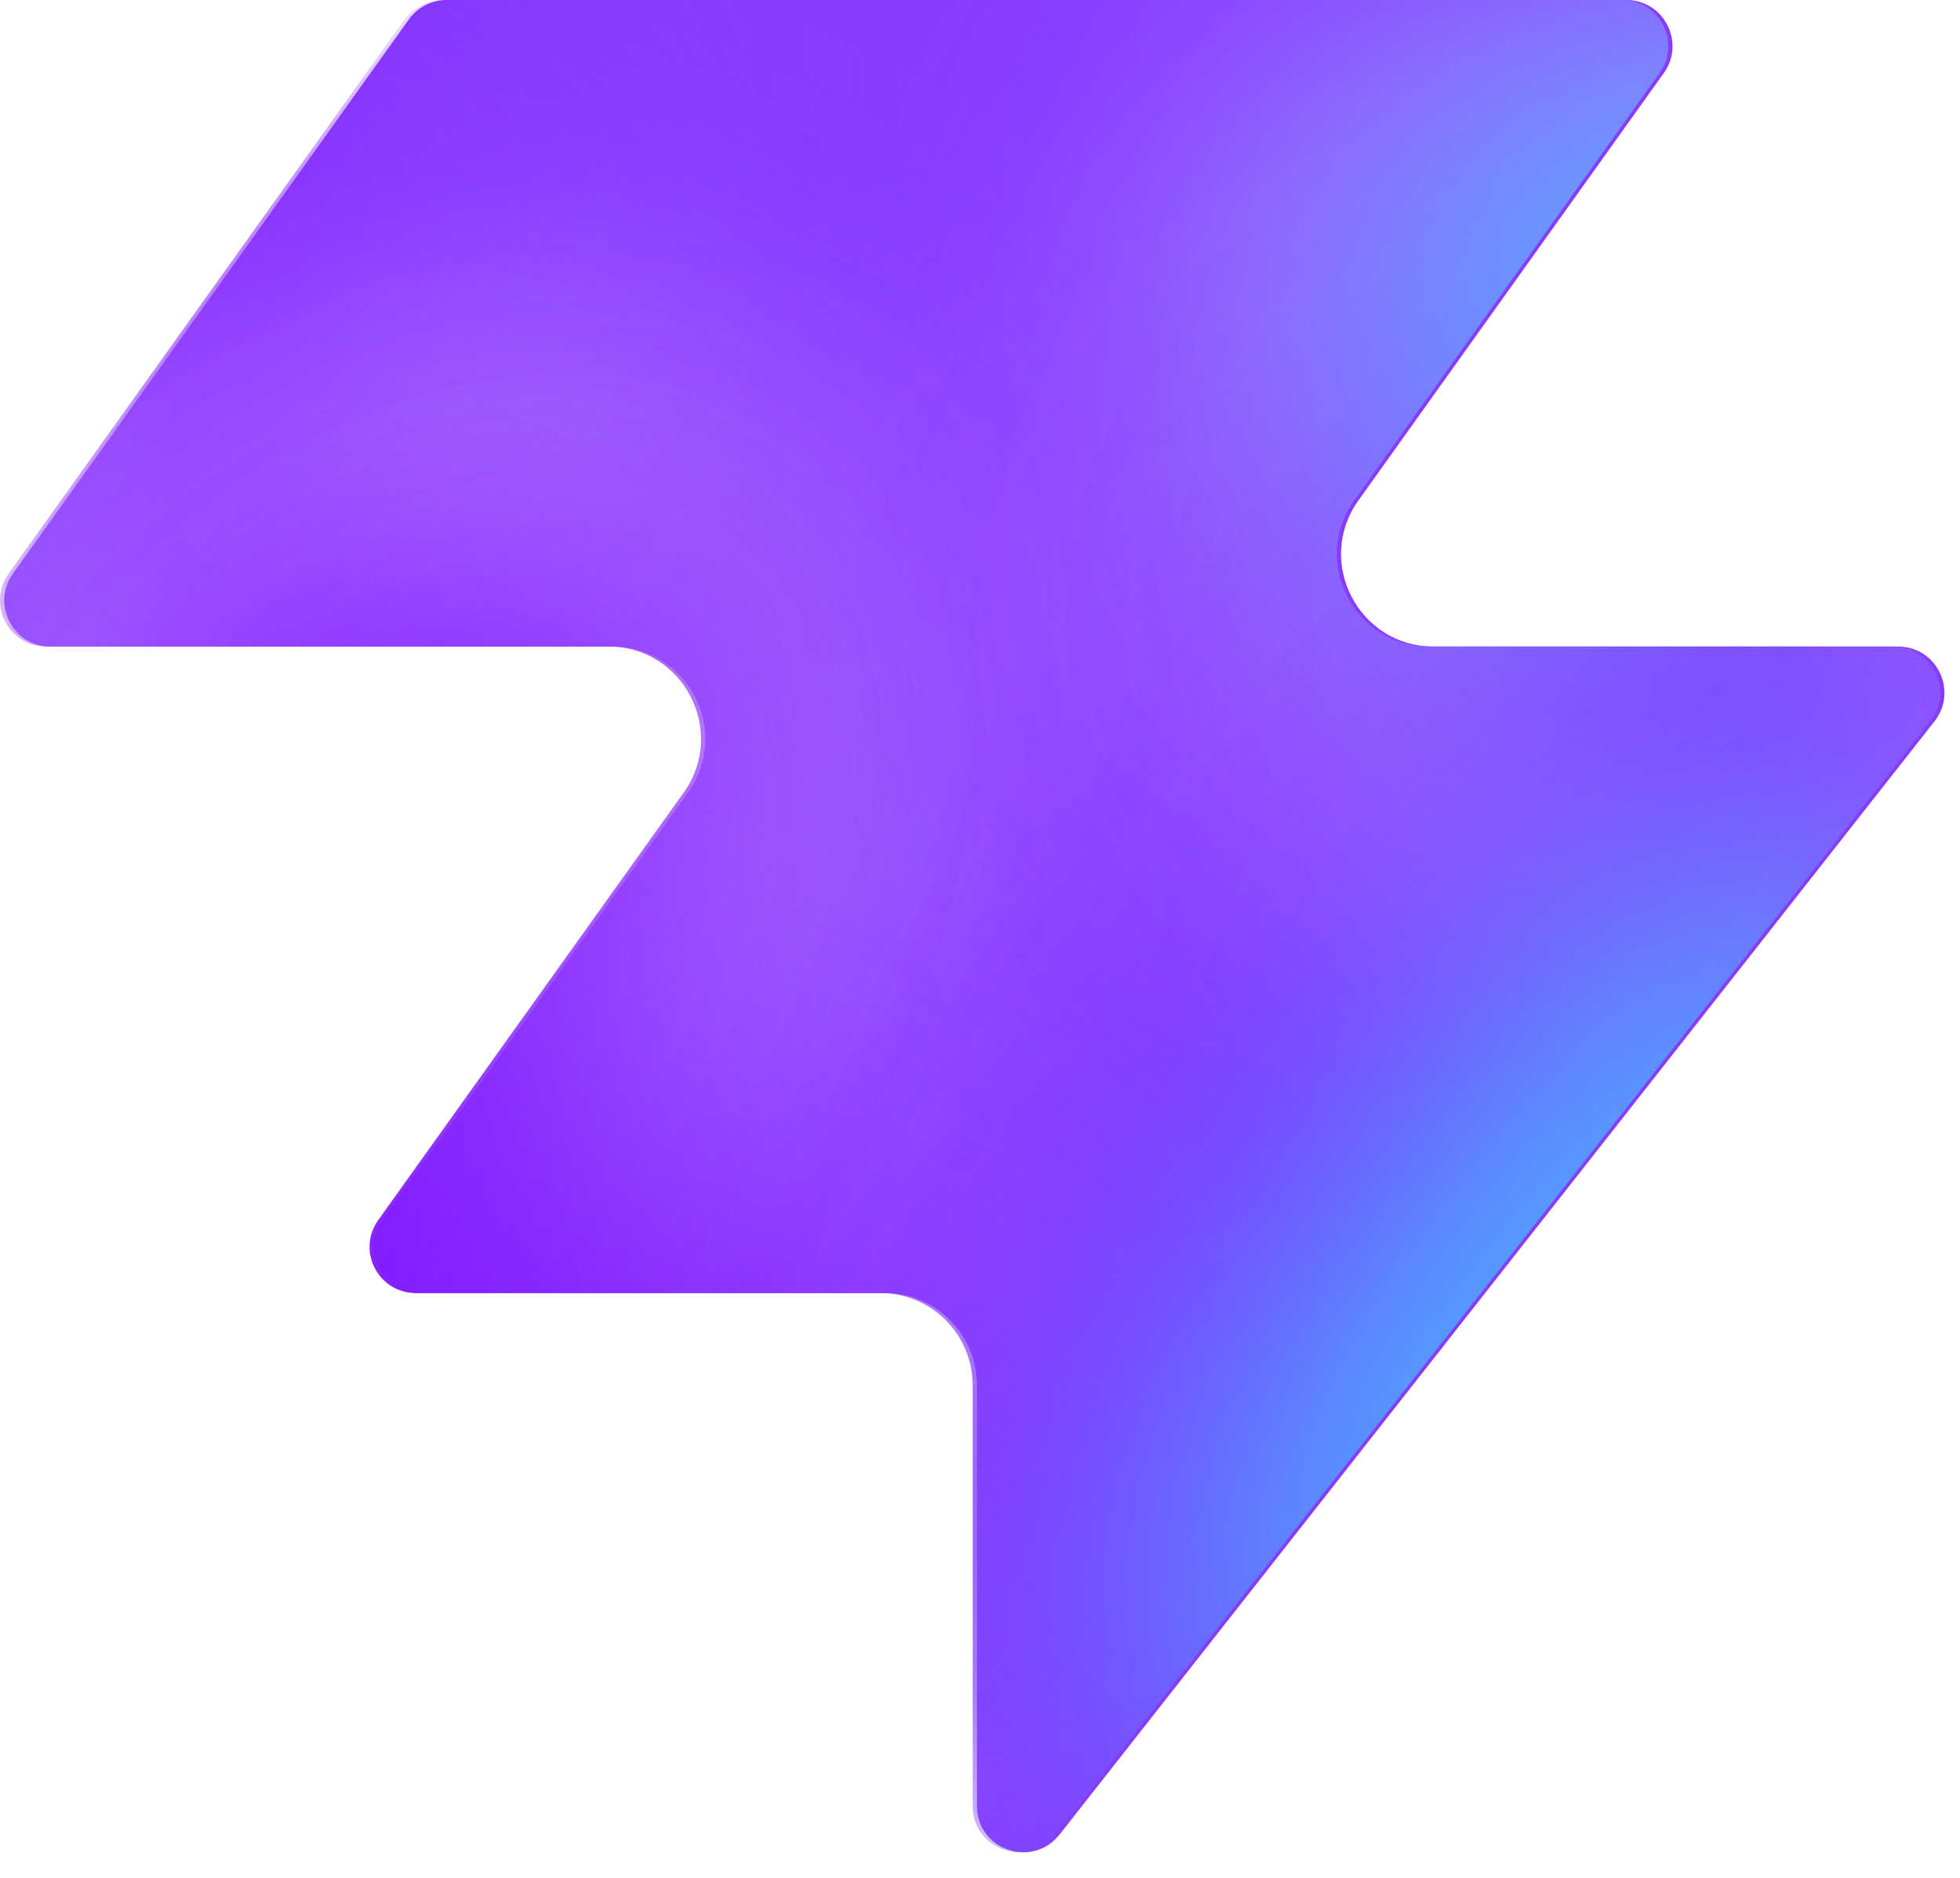
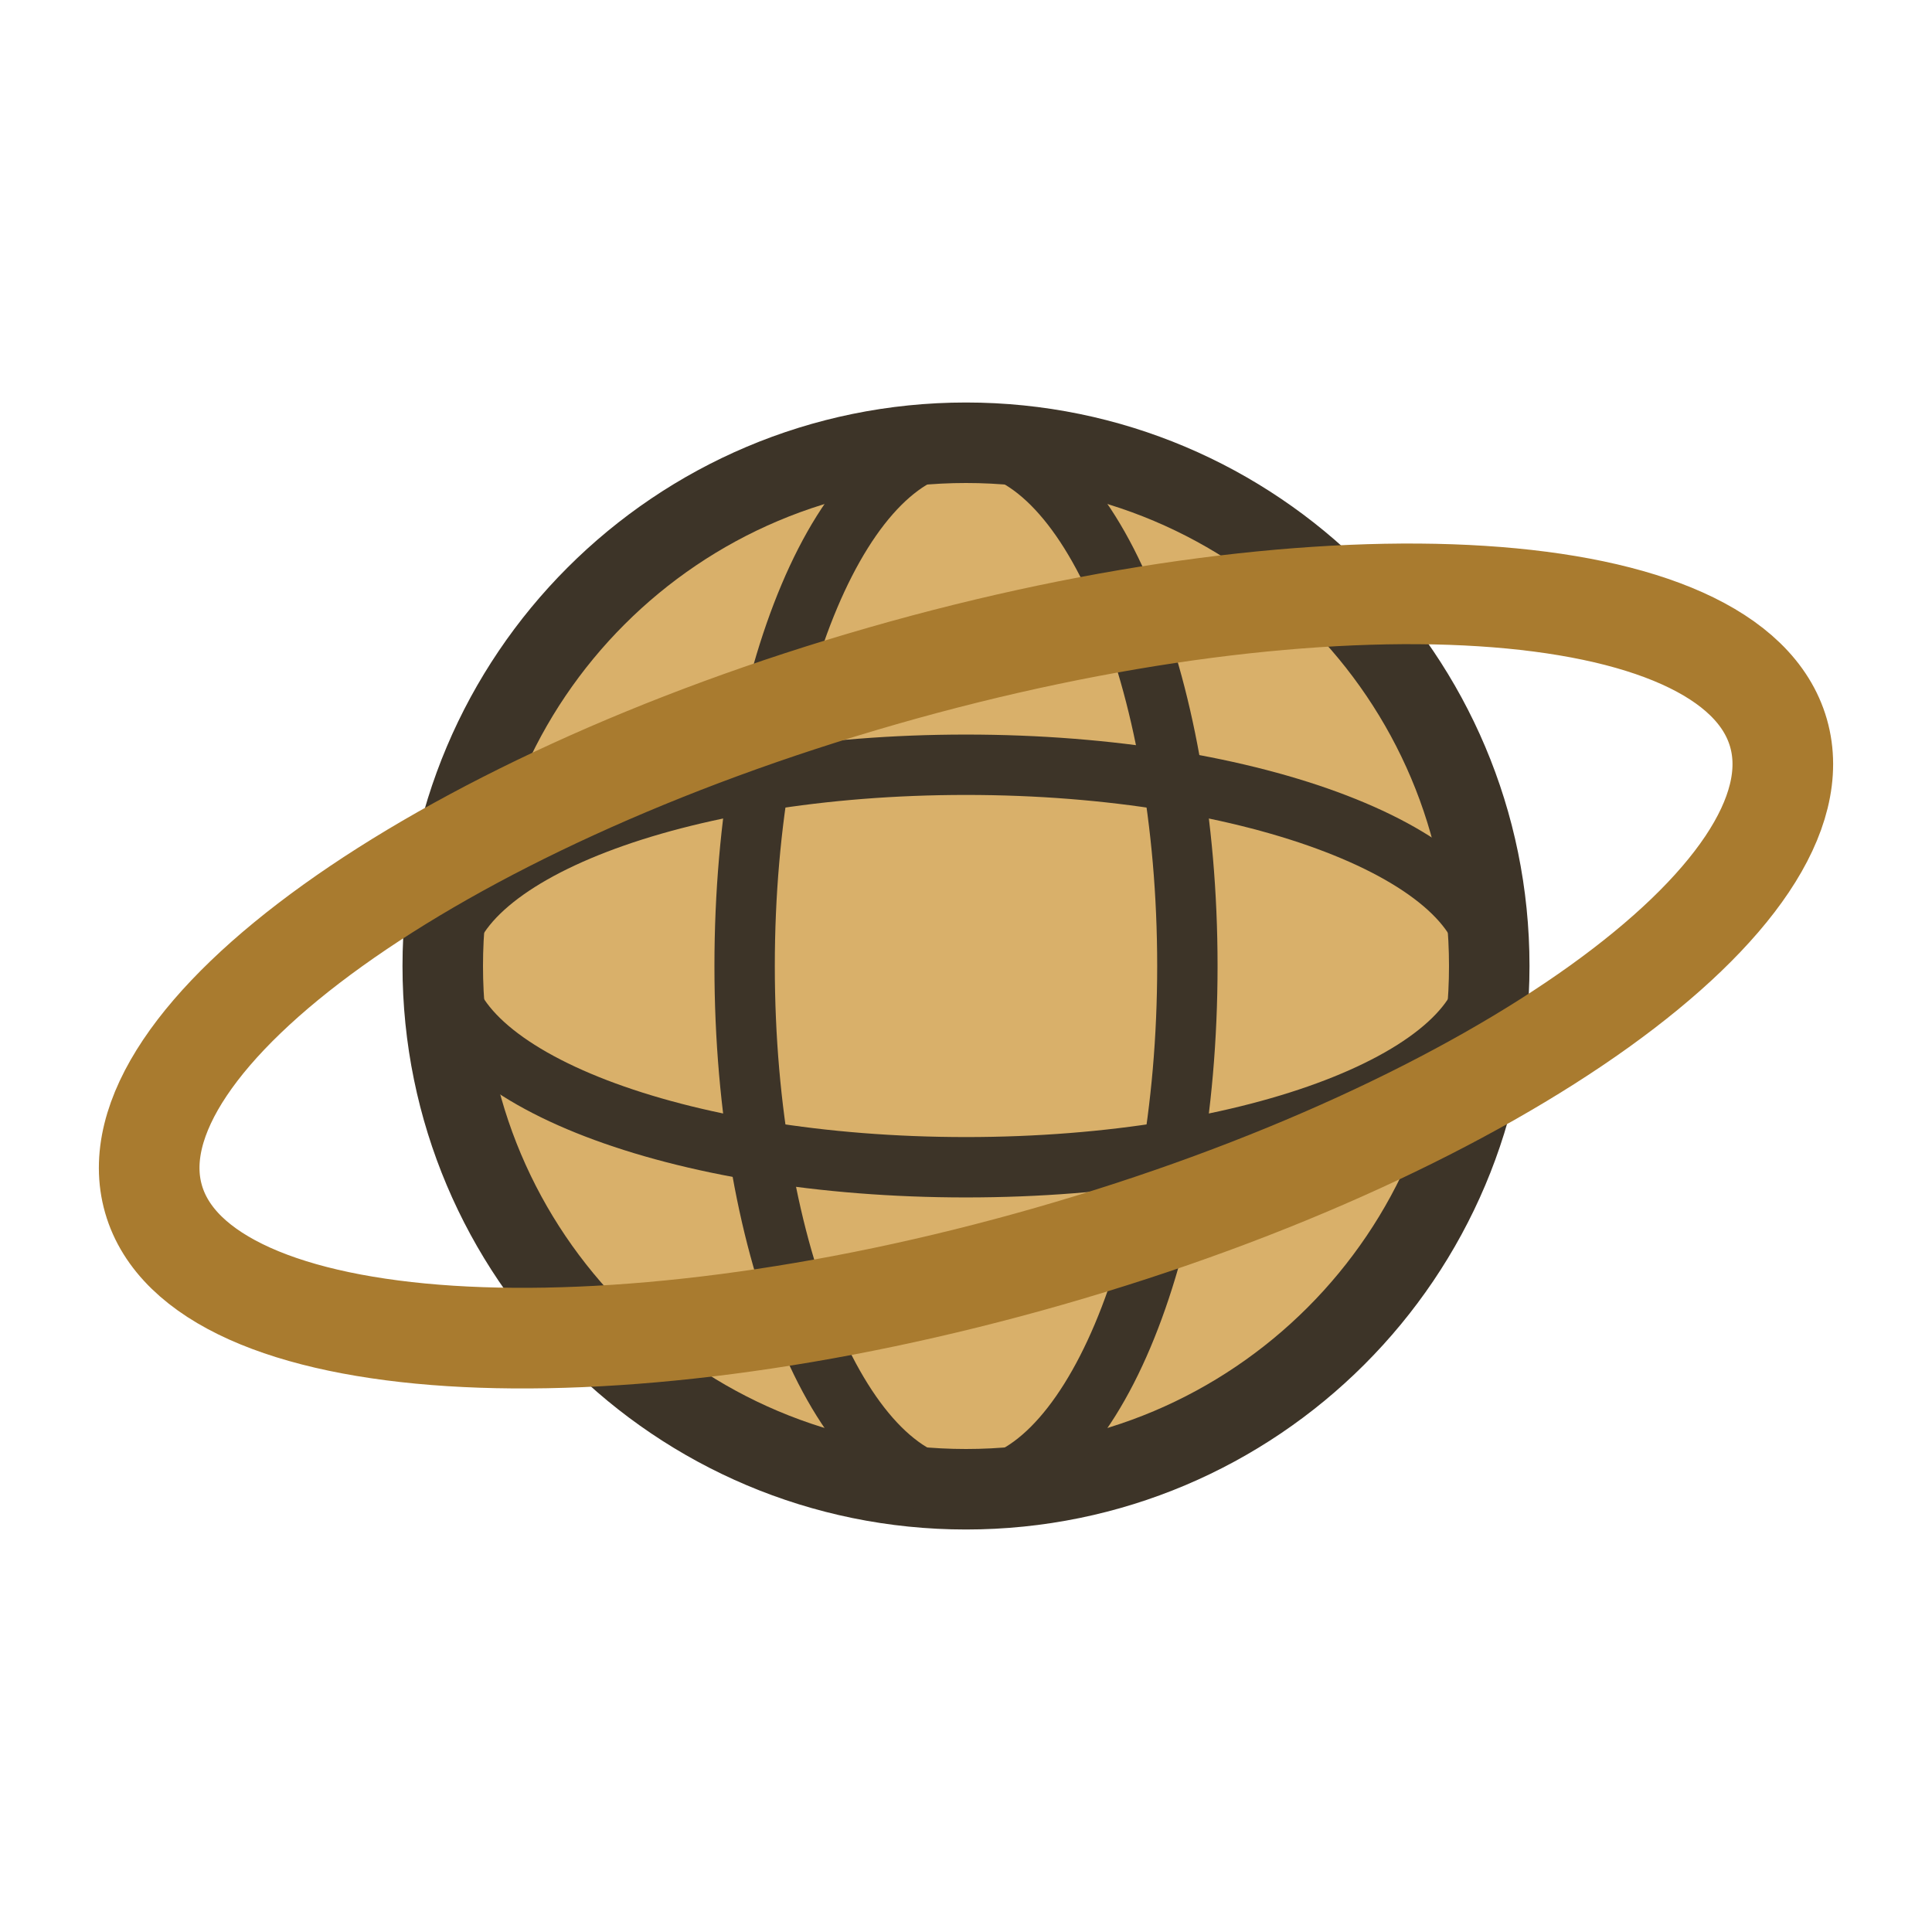
- <svg xmlns="http://www.w3.org/2000/svg" width="48" height="46" fill="none" viewBox="0 0 48 46">
-   <path fill="#863bff" d="M25.946 44.938c-.664.845-2.021.375-2.021-.698V33.937a2.26 2.26 0 0 0-2.262-2.262H10.287c-.92 0-1.456-1.04-.92-1.788l7.48-10.471c1.07-1.497 0-3.578-1.842-3.578H1.237c-.92 0-1.456-1.04-.92-1.788L10.013.474c.214-.297.556-.474.92-.474h28.894c.92 0 1.456 1.04.92 1.788l-7.48 10.471c-1.07 1.498 0 3.579 1.842 3.579h11.377c.943 0 1.473 1.088.89 1.83L25.947 44.94z" style="fill:#863bff;fill:color(display-p3 .525 .23 1);fill-opacity:1" />
-   <mask id="a" width="48" height="46" x="0" y="0" maskUnits="userSpaceOnUse" style="mask-type:alpha">
-     <path fill="#000" d="M25.842 44.938c-.664.844-2.021.375-2.021-.698V33.937a2.26 2.26 0 0 0-2.262-2.262H10.183c-.92 0-1.456-1.04-.92-1.788l7.48-10.471c1.07-1.498 0-3.579-1.842-3.579H1.133c-.92 0-1.456-1.04-.92-1.787L9.91.473c.214-.297.556-.474.92-.474h28.894c.92 0 1.456 1.04.92 1.788l-7.48 10.471c-1.07 1.498 0 3.578 1.842 3.578h11.377c.943 0 1.473 1.088.89 1.832L25.843 44.94z" style="fill:#000;fill-opacity:1" />
-   </mask>
-   <g mask="url(#a)">
-     <g filter="url(#b)">
-       <ellipse cx="5.508" cy="14.704" fill="#ede6ff" rx="5.508" ry="14.704" style="fill:#ede6ff;fill:color(display-p3 .927 .903 1);fill-opacity:1" transform="matrix(.00324 1 1 -.00324 -4.47 31.516)" />
-     </g>
-     <g filter="url(#c)">
-       <ellipse cx="10.399" cy="29.851" fill="#ede6ff" rx="10.399" ry="29.851" style="fill:#ede6ff;fill:color(display-p3 .927 .903 1);fill-opacity:1" transform="matrix(.00324 1 1 -.00324 -39.328 7.883)" />
-     </g>
-     <g filter="url(#d)">
-       <ellipse cx="5.508" cy="30.487" fill="#7e14ff" rx="5.508" ry="30.487" style="fill:#7e14ff;fill:color(display-p3 .492 .077 1);fill-opacity:1" transform="rotate(89.814 -25.913 -14.639)scale(1 -1)" />
-     </g>
-     <g filter="url(#e)">
-       <ellipse cx="5.508" cy="30.599" fill="#7e14ff" rx="5.508" ry="30.599" style="fill:#7e14ff;fill:color(display-p3 .492 .077 1);fill-opacity:1" transform="rotate(89.814 -32.644 -3.334)scale(1 -1)" />
-     </g>
-     <g filter="url(#f)">
-       <ellipse cx="5.508" cy="30.599" fill="#7e14ff" rx="5.508" ry="30.599" style="fill:#7e14ff;fill:color(display-p3 .492 .077 1);fill-opacity:1" transform="matrix(.00324 1 1 -.00324 -34.34 30.47)" />
-     </g>
-     <g filter="url(#g)">
-       <ellipse cx="14.072" cy="22.078" fill="#ede6ff" rx="14.072" ry="22.078" style="fill:#ede6ff;fill:color(display-p3 .927 .903 1);fill-opacity:1" transform="rotate(93.35 24.506 48.493)scale(-1 1)" />
-     </g>
-     <g filter="url(#h)">
-       <ellipse cx="3.47" cy="21.501" fill="#7e14ff" rx="3.47" ry="21.501" style="fill:#7e14ff;fill:color(display-p3 .492 .077 1);fill-opacity:1" transform="rotate(89.009 28.708 47.59)scale(-1 1)" />
-     </g>
-     <g filter="url(#i)">
-       <ellipse cx="3.47" cy="21.501" fill="#7e14ff" rx="3.47" ry="21.501" style="fill:#7e14ff;fill:color(display-p3 .492 .077 1);fill-opacity:1" transform="rotate(89.009 28.708 47.59)scale(-1 1)" />
-     </g>
-     <g filter="url(#j)">
-       <ellipse cx=".387" cy="8.972" fill="#7e14ff" rx="4.407" ry="29.108" style="fill:#7e14ff;fill:color(display-p3 .492 .077 1);fill-opacity:1" transform="rotate(39.51 .387 8.972)" />
-     </g>
-     <g filter="url(#k)">
-       <ellipse cx="47.523" cy="-6.092" fill="#7e14ff" rx="4.407" ry="29.108" style="fill:#7e14ff;fill:color(display-p3 .492 .077 1);fill-opacity:1" transform="rotate(37.892 47.523 -6.092)" />
-     </g>
-     <g filter="url(#l)">
-       <ellipse cx="41.412" cy="6.333" fill="#47bfff" rx="5.971" ry="9.665" style="fill:#47bfff;fill:color(display-p3 .28 .748 1);fill-opacity:1" transform="rotate(37.892 41.412 6.333)" />
-     </g>
-     <g filter="url(#m)">
-       <ellipse cx="-1.879" cy="38.332" fill="#7e14ff" rx="4.407" ry="29.108" style="fill:#7e14ff;fill:color(display-p3 .492 .077 1);fill-opacity:1" transform="rotate(37.892 -1.88 38.332)" />
-     </g>
-     <g filter="url(#n)">
-       <ellipse cx="-1.879" cy="38.332" fill="#7e14ff" rx="4.407" ry="29.108" style="fill:#7e14ff;fill:color(display-p3 .492 .077 1);fill-opacity:1" transform="rotate(37.892 -1.88 38.332)" />
-     </g>
-     <g filter="url(#o)">
-       <ellipse cx="35.651" cy="29.907" fill="#7e14ff" rx="4.407" ry="29.108" style="fill:#7e14ff;fill:color(display-p3 .492 .077 1);fill-opacity:1" transform="rotate(37.892 35.651 29.907)" />
-     </g>
-     <g filter="url(#p)">
-       <ellipse cx="38.418" cy="32.4" fill="#47bfff" rx="5.971" ry="15.297" style="fill:#47bfff;fill:color(display-p3 .28 .748 1);fill-opacity:1" transform="rotate(37.892 38.418 32.4)" />
-     </g>
-   </g>
-   <defs>
-     <filter id="b" width="60.045" height="41.654" x="-19.77" y="16.149" color-interpolation-filters="sRGB" filterUnits="userSpaceOnUse">
-       <feFlood flood-opacity="0" result="BackgroundImageFix" />
-       <feBlend in="SourceGraphic" in2="BackgroundImageFix" result="shape" />
-       <feGaussianBlur result="effect1_foregroundBlur_2002_17158" stdDeviation="7.659" />
-     </filter>
-     <filter id="c" width="90.34" height="51.437" x="-54.613" y="-7.533" color-interpolation-filters="sRGB" filterUnits="userSpaceOnUse">
-       <feFlood flood-opacity="0" result="BackgroundImageFix" />
-       <feBlend in="SourceGraphic" in2="BackgroundImageFix" result="shape" />
-       <feGaussianBlur result="effect1_foregroundBlur_2002_17158" stdDeviation="7.659" />
-     </filter>
-     <filter id="d" width="79.355" height="29.4" x="-49.64" y="2.03" color-interpolation-filters="sRGB" filterUnits="userSpaceOnUse">
-       <feFlood flood-opacity="0" result="BackgroundImageFix" />
-       <feBlend in="SourceGraphic" in2="BackgroundImageFix" result="shape" />
-       <feGaussianBlur result="effect1_foregroundBlur_2002_17158" stdDeviation="4.596" />
-     </filter>
-     <filter id="e" width="79.579" height="29.4" x="-45.045" y="20.029" color-interpolation-filters="sRGB" filterUnits="userSpaceOnUse">
-       <feFlood flood-opacity="0" result="BackgroundImageFix" />
-       <feBlend in="SourceGraphic" in2="BackgroundImageFix" result="shape" />
-       <feGaussianBlur result="effect1_foregroundBlur_2002_17158" stdDeviation="4.596" />
-     </filter>
-     <filter id="f" width="79.579" height="29.4" x="-43.513" y="21.178" color-interpolation-filters="sRGB" filterUnits="userSpaceOnUse">
-       <feFlood flood-opacity="0" result="BackgroundImageFix" />
-       <feBlend in="SourceGraphic" in2="BackgroundImageFix" result="shape" />
-       <feGaussianBlur result="effect1_foregroundBlur_2002_17158" stdDeviation="4.596" />
-     </filter>
-     <filter id="g" width="74.749" height="58.852" x="15.756" y="-17.901" color-interpolation-filters="sRGB" filterUnits="userSpaceOnUse">
-       <feFlood flood-opacity="0" result="BackgroundImageFix" />
-       <feBlend in="SourceGraphic" in2="BackgroundImageFix" result="shape" />
-       <feGaussianBlur result="effect1_foregroundBlur_2002_17158" stdDeviation="7.659" />
-     </filter>
-     <filter id="h" width="61.377" height="25.362" x="23.548" y="2.284" color-interpolation-filters="sRGB" filterUnits="userSpaceOnUse">
-       <feFlood flood-opacity="0" result="BackgroundImageFix" />
-       <feBlend in="SourceGraphic" in2="BackgroundImageFix" result="shape" />
-       <feGaussianBlur result="effect1_foregroundBlur_2002_17158" stdDeviation="4.596" />
-     </filter>
-     <filter id="i" width="61.377" height="25.362" x="23.548" y="2.284" color-interpolation-filters="sRGB" filterUnits="userSpaceOnUse">
-       <feFlood flood-opacity="0" result="BackgroundImageFix" />
-       <feBlend in="SourceGraphic" in2="BackgroundImageFix" result="shape" />
-       <feGaussianBlur result="effect1_foregroundBlur_2002_17158" stdDeviation="4.596" />
-     </filter>
-     <filter id="j" width="56.045" height="63.649" x="-27.636" y="-22.853" color-interpolation-filters="sRGB" filterUnits="userSpaceOnUse">
-       <feFlood flood-opacity="0" result="BackgroundImageFix" />
-       <feBlend in="SourceGraphic" in2="BackgroundImageFix" result="shape" />
-       <feGaussianBlur result="effect1_foregroundBlur_2002_17158" stdDeviation="4.596" />
-     </filter>
-     <filter id="k" width="54.814" height="64.646" x="20.116" y="-38.415" color-interpolation-filters="sRGB" filterUnits="userSpaceOnUse">
-       <feFlood flood-opacity="0" result="BackgroundImageFix" />
-       <feBlend in="SourceGraphic" in2="BackgroundImageFix" result="shape" />
-       <feGaussianBlur result="effect1_foregroundBlur_2002_17158" stdDeviation="4.596" />
-     </filter>
-     <filter id="l" width="33.541" height="35.313" x="24.641" y="-11.323" color-interpolation-filters="sRGB" filterUnits="userSpaceOnUse">
-       <feFlood flood-opacity="0" result="BackgroundImageFix" />
-       <feBlend in="SourceGraphic" in2="BackgroundImageFix" result="shape" />
-       <feGaussianBlur result="effect1_foregroundBlur_2002_17158" stdDeviation="4.596" />
-     </filter>
-     <filter id="m" width="54.814" height="64.646" x="-29.286" y="6.009" color-interpolation-filters="sRGB" filterUnits="userSpaceOnUse">
-       <feFlood flood-opacity="0" result="BackgroundImageFix" />
-       <feBlend in="SourceGraphic" in2="BackgroundImageFix" result="shape" />
-       <feGaussianBlur result="effect1_foregroundBlur_2002_17158" stdDeviation="4.596" />
-     </filter>
-     <filter id="n" width="54.814" height="64.646" x="-29.286" y="6.009" color-interpolation-filters="sRGB" filterUnits="userSpaceOnUse">
-       <feFlood flood-opacity="0" result="BackgroundImageFix" />
-       <feBlend in="SourceGraphic" in2="BackgroundImageFix" result="shape" />
-       <feGaussianBlur result="effect1_foregroundBlur_2002_17158" stdDeviation="4.596" />
-     </filter>
-     <filter id="o" width="54.814" height="64.646" x="8.244" y="-2.416" color-interpolation-filters="sRGB" filterUnits="userSpaceOnUse">
-       <feFlood flood-opacity="0" result="BackgroundImageFix" />
-       <feBlend in="SourceGraphic" in2="BackgroundImageFix" result="shape" />
-       <feGaussianBlur result="effect1_foregroundBlur_2002_17158" stdDeviation="4.596" />
-     </filter>
-     <filter id="p" width="39.409" height="43.623" x="18.713" y="10.588" color-interpolation-filters="sRGB" filterUnits="userSpaceOnUse">
-       <feFlood flood-opacity="0" result="BackgroundImageFix" />
-       <feBlend in="SourceGraphic" in2="BackgroundImageFix" result="shape" />
-       <feGaussianBlur result="effect1_foregroundBlur_2002_17158" stdDeviation="4.596" />
-     </filter>
-   </defs>
+ <svg xmlns="http://www.w3.org/2000/svg" viewBox="0 0 48 48" fill="none">
+   <circle cx="24" cy="24" r="13" fill="#d9b06a" stroke="#3d3428" stroke-width="2" />
+   <ellipse cx="24" cy="24" rx="5.5" ry="13" stroke="#3d3428" stroke-width="1.5" />
+   <ellipse cx="24" cy="24" rx="13" ry="5" stroke="#3d3428" stroke-width="1.5" />
+   <ellipse cx="24" cy="24" rx="21" ry="7.5" transform="rotate(-16 24 24)" stroke="#a97b2f" stroke-width="2.5" />
</svg>
